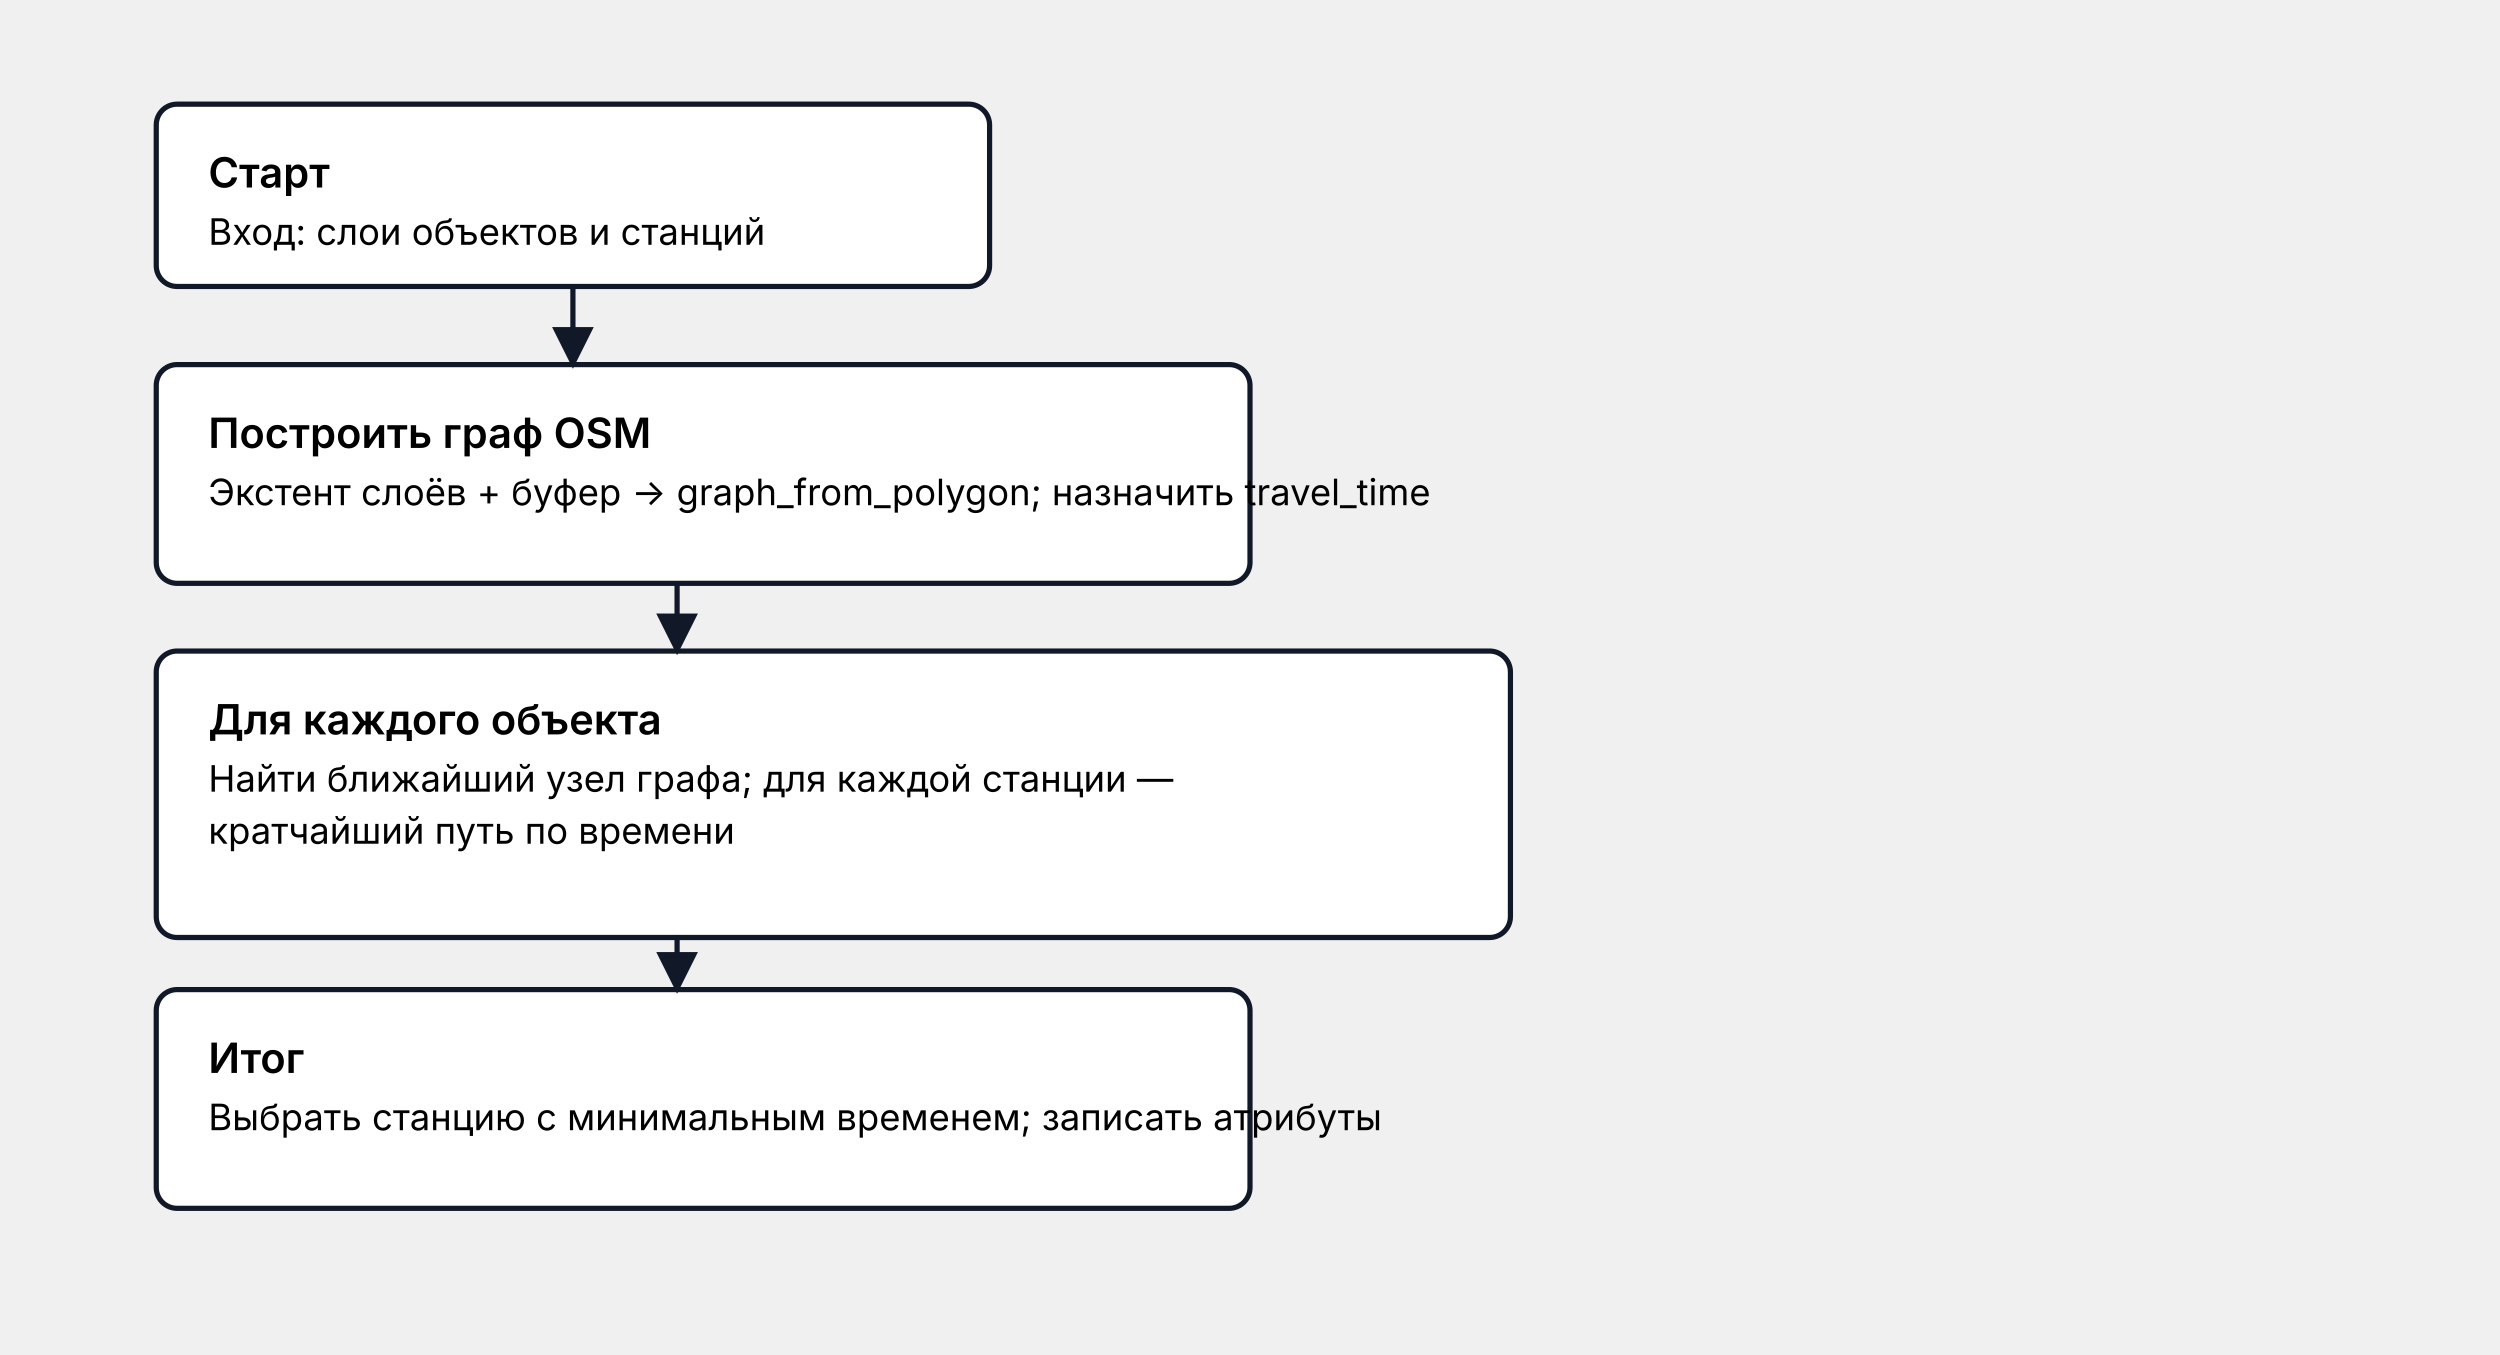
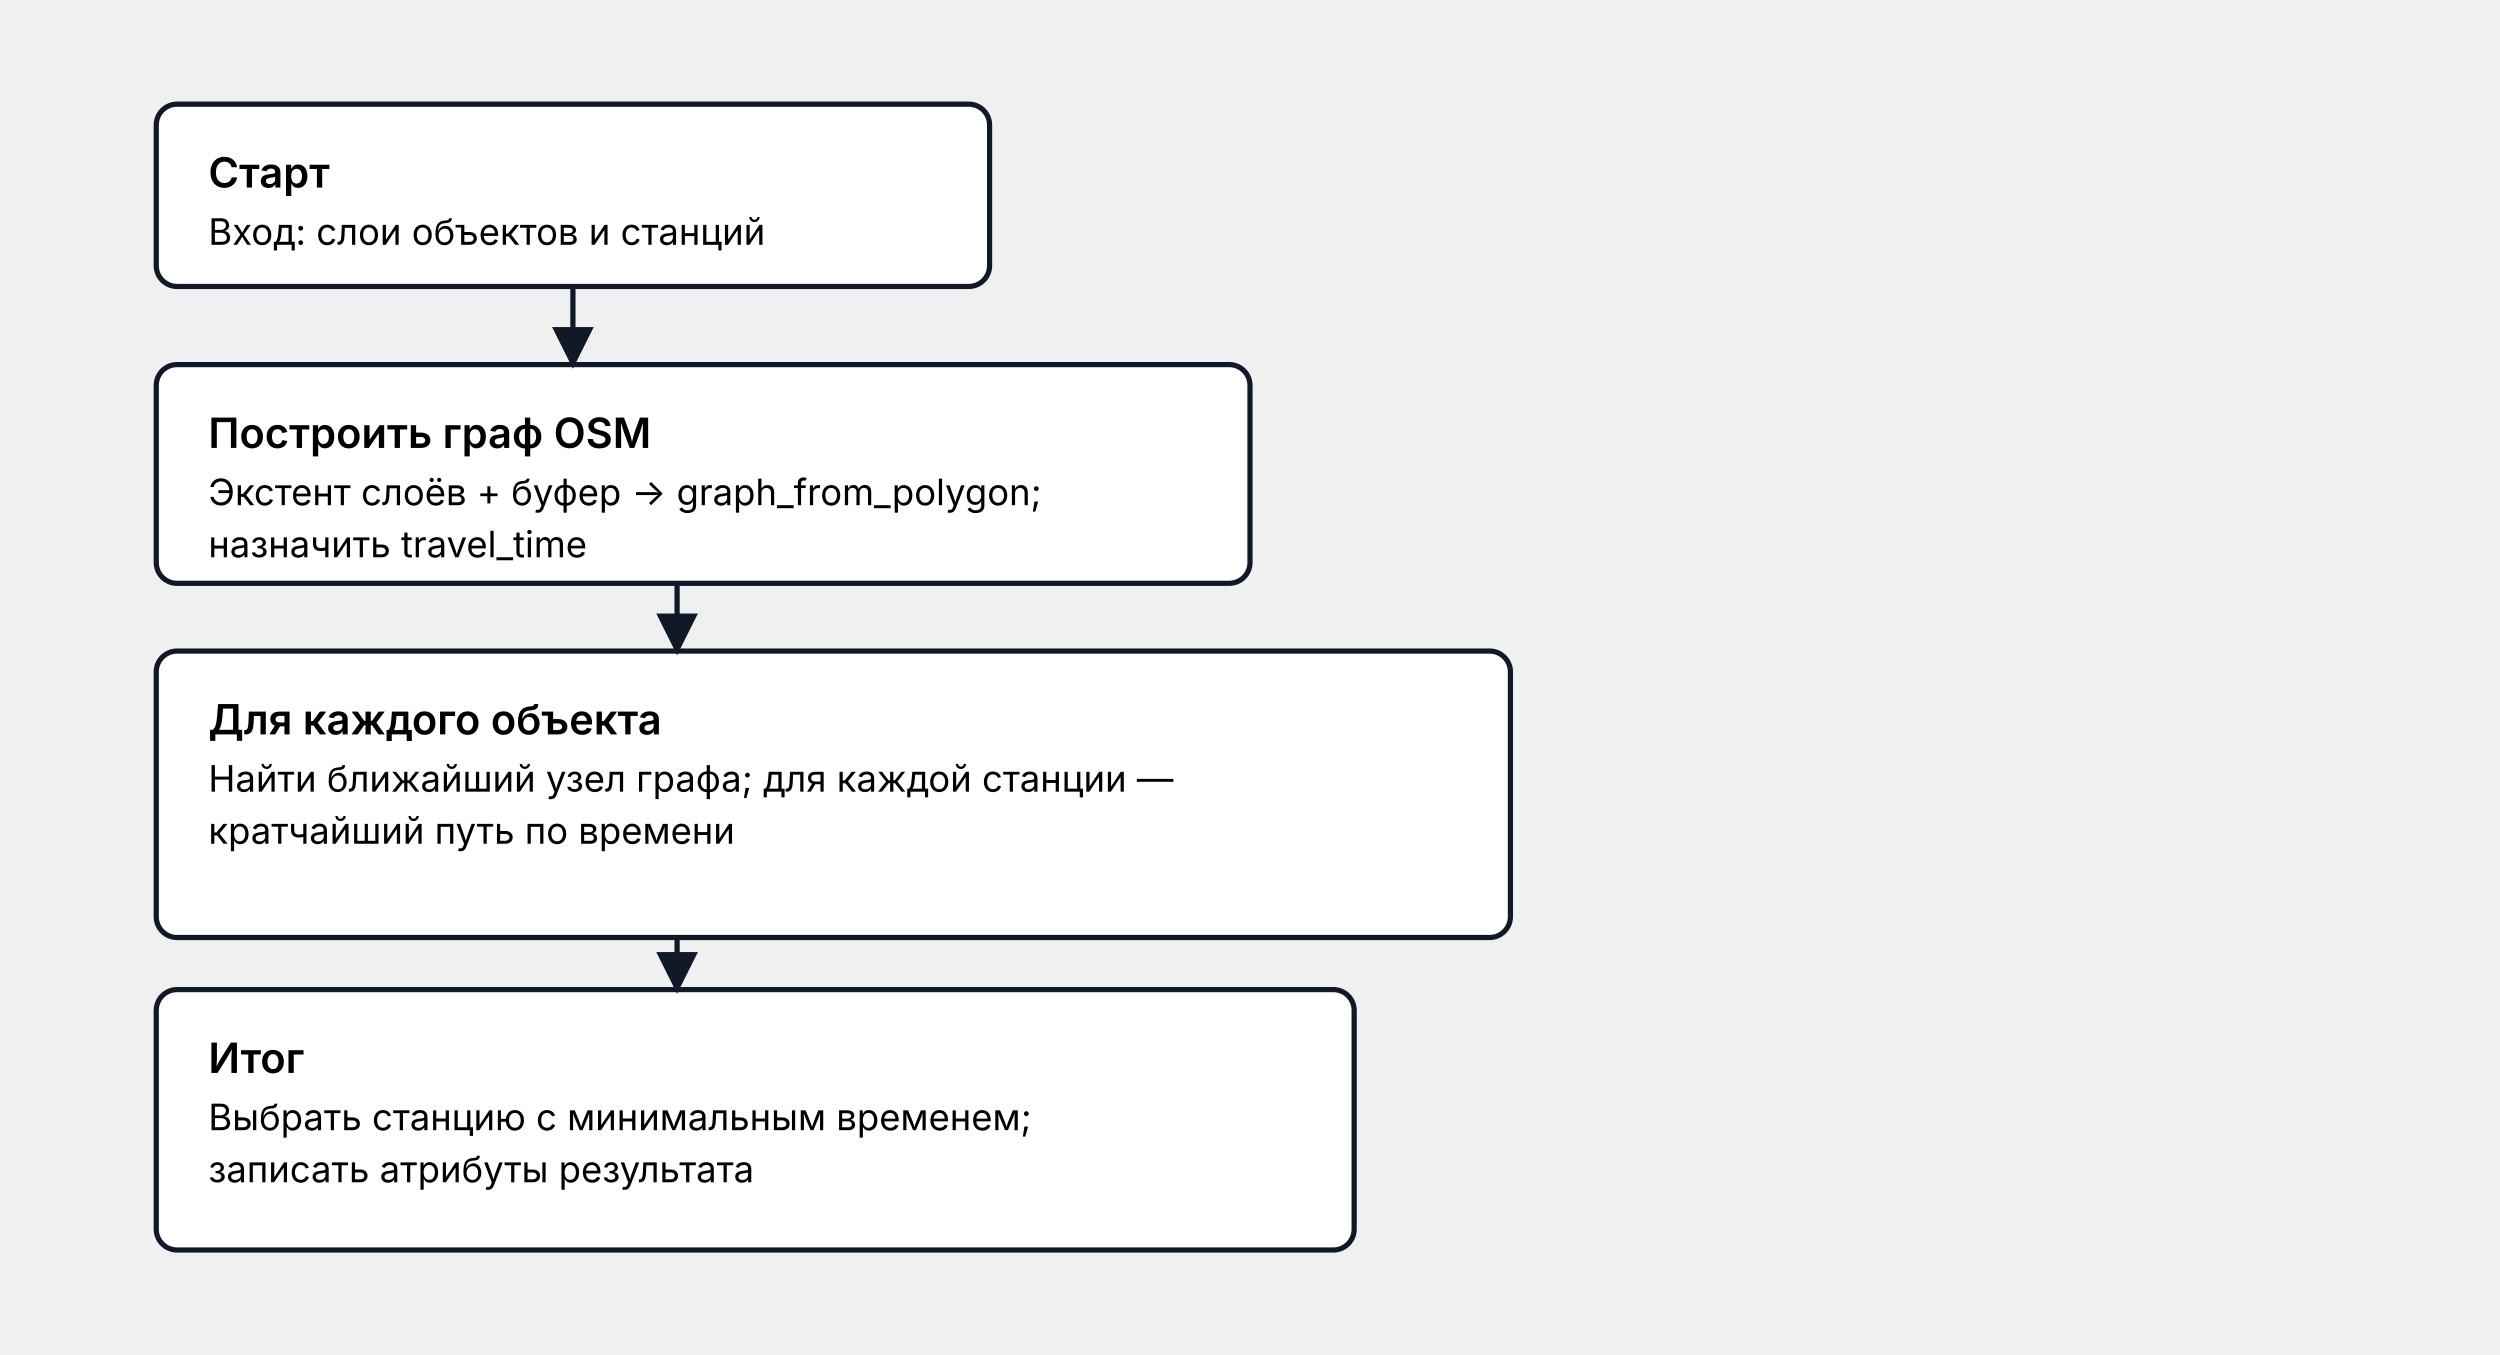
<svg xmlns="http://www.w3.org/2000/svg" width="960" height="520" viewBox="0 0 960 520" role="img" aria-labelledby="title desc">
  <defs>
    <style>
      .box{fill:#fff;stroke:#111827;stroke-width:2}
      .title{font:600 16px Inter,Segoe UI,Arial}
      .text{font:400 14px Inter,Segoe UI,Arial}
      .arrow{stroke:#111827;stroke-width:2;marker-end:url(#a)}
    </style>
    <marker id="a" viewBox="0 0 10 10" refX="9" refY="5" markerWidth="8" markerHeight="8" orient="auto-start-reverse">
      <path d="M 0 0 L 10 5 L 0 10 z" fill="#111827" />
    </marker>
  </defs>
  <rect class="box" x="60" y="40" width="320" height="70" rx="8" />
  <text x="80" y="72" class="title">Старт</text>
  <text x="80" y="94" class="text">Вход: слои объектов и станций</text>
  <rect class="box" x="60" y="140" width="420" height="84" rx="8" />
  <text x="80" y="172" class="title">Построить граф OSM</text>
-   <text x="80" y="194" class="text">Экстент слоёв + буфер → graph_from_polygon; назначить travel_time</text>
+   <text x="80" y="194" class="text">Экстент слоёв + буфер → graph_from_polygon;</text>
+   <text x="80" y="214" class="text">назначить travel_time</text>
  <rect class="box" x="60" y="250" width="520" height="110" rx="8" />
  <text x="80" y="282" class="title">Для каждого объекта</text>
  <text x="80" y="304" class="text">
    Найти ближайший узел графа; для каждой станции —
  </text>
  <text x="80" y="324" class="text">кратчайший путь по времени</text>
-   <rect class="box" x="60" y="380" width="420" height="84" rx="8" />
+   <rect class="box" x="60" y="380" width="460" height="100" rx="8" />
  <text x="80" y="412" class="title">Итог</text>
-   <text x="80" y="434" class="text">Выбрать станцию с минимальным временем; записать атрибуты</text>
+   <text x="80" y="434" class="text">Выбрать станцию с минимальным временем;</text>
+   <text x="80" y="454" class="text">записать атрибуты результата</text>
  <line class="arrow" x1="220" y1="110" x2="220" y2="140" />
  <line class="arrow" x1="260" y1="224" x2="260" y2="250" />
  <line class="arrow" x1="260" y1="360" x2="260" y2="380" />
</svg>
